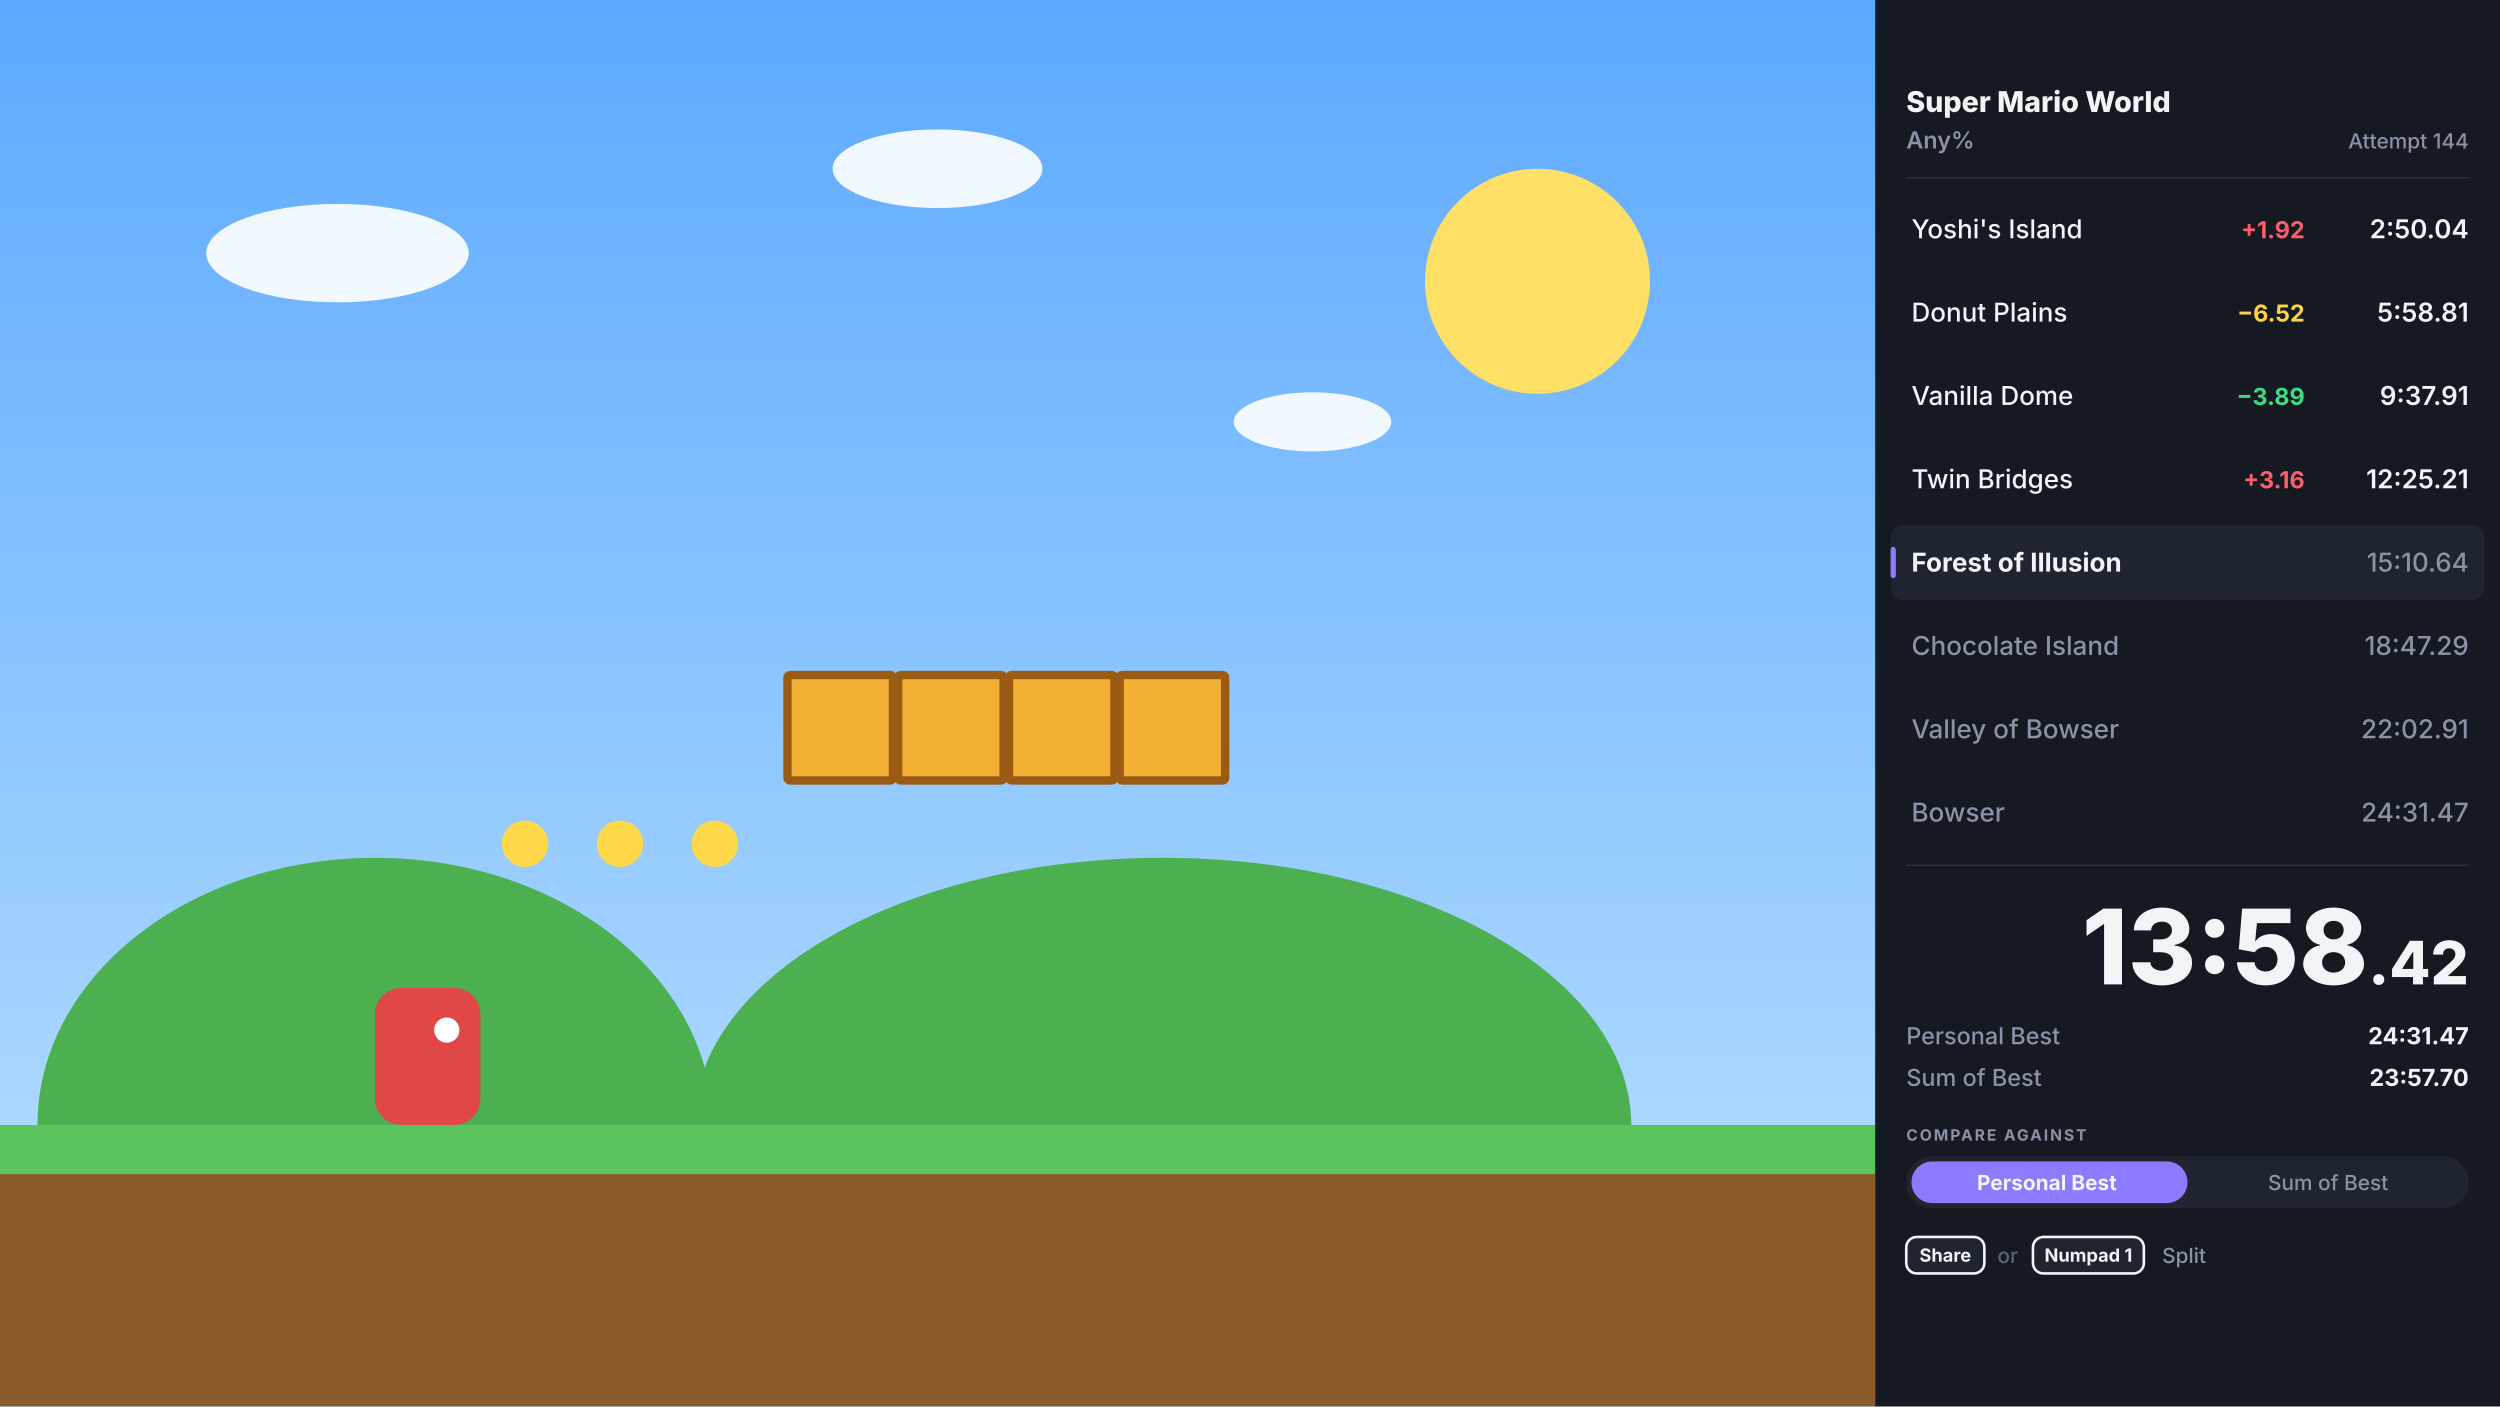
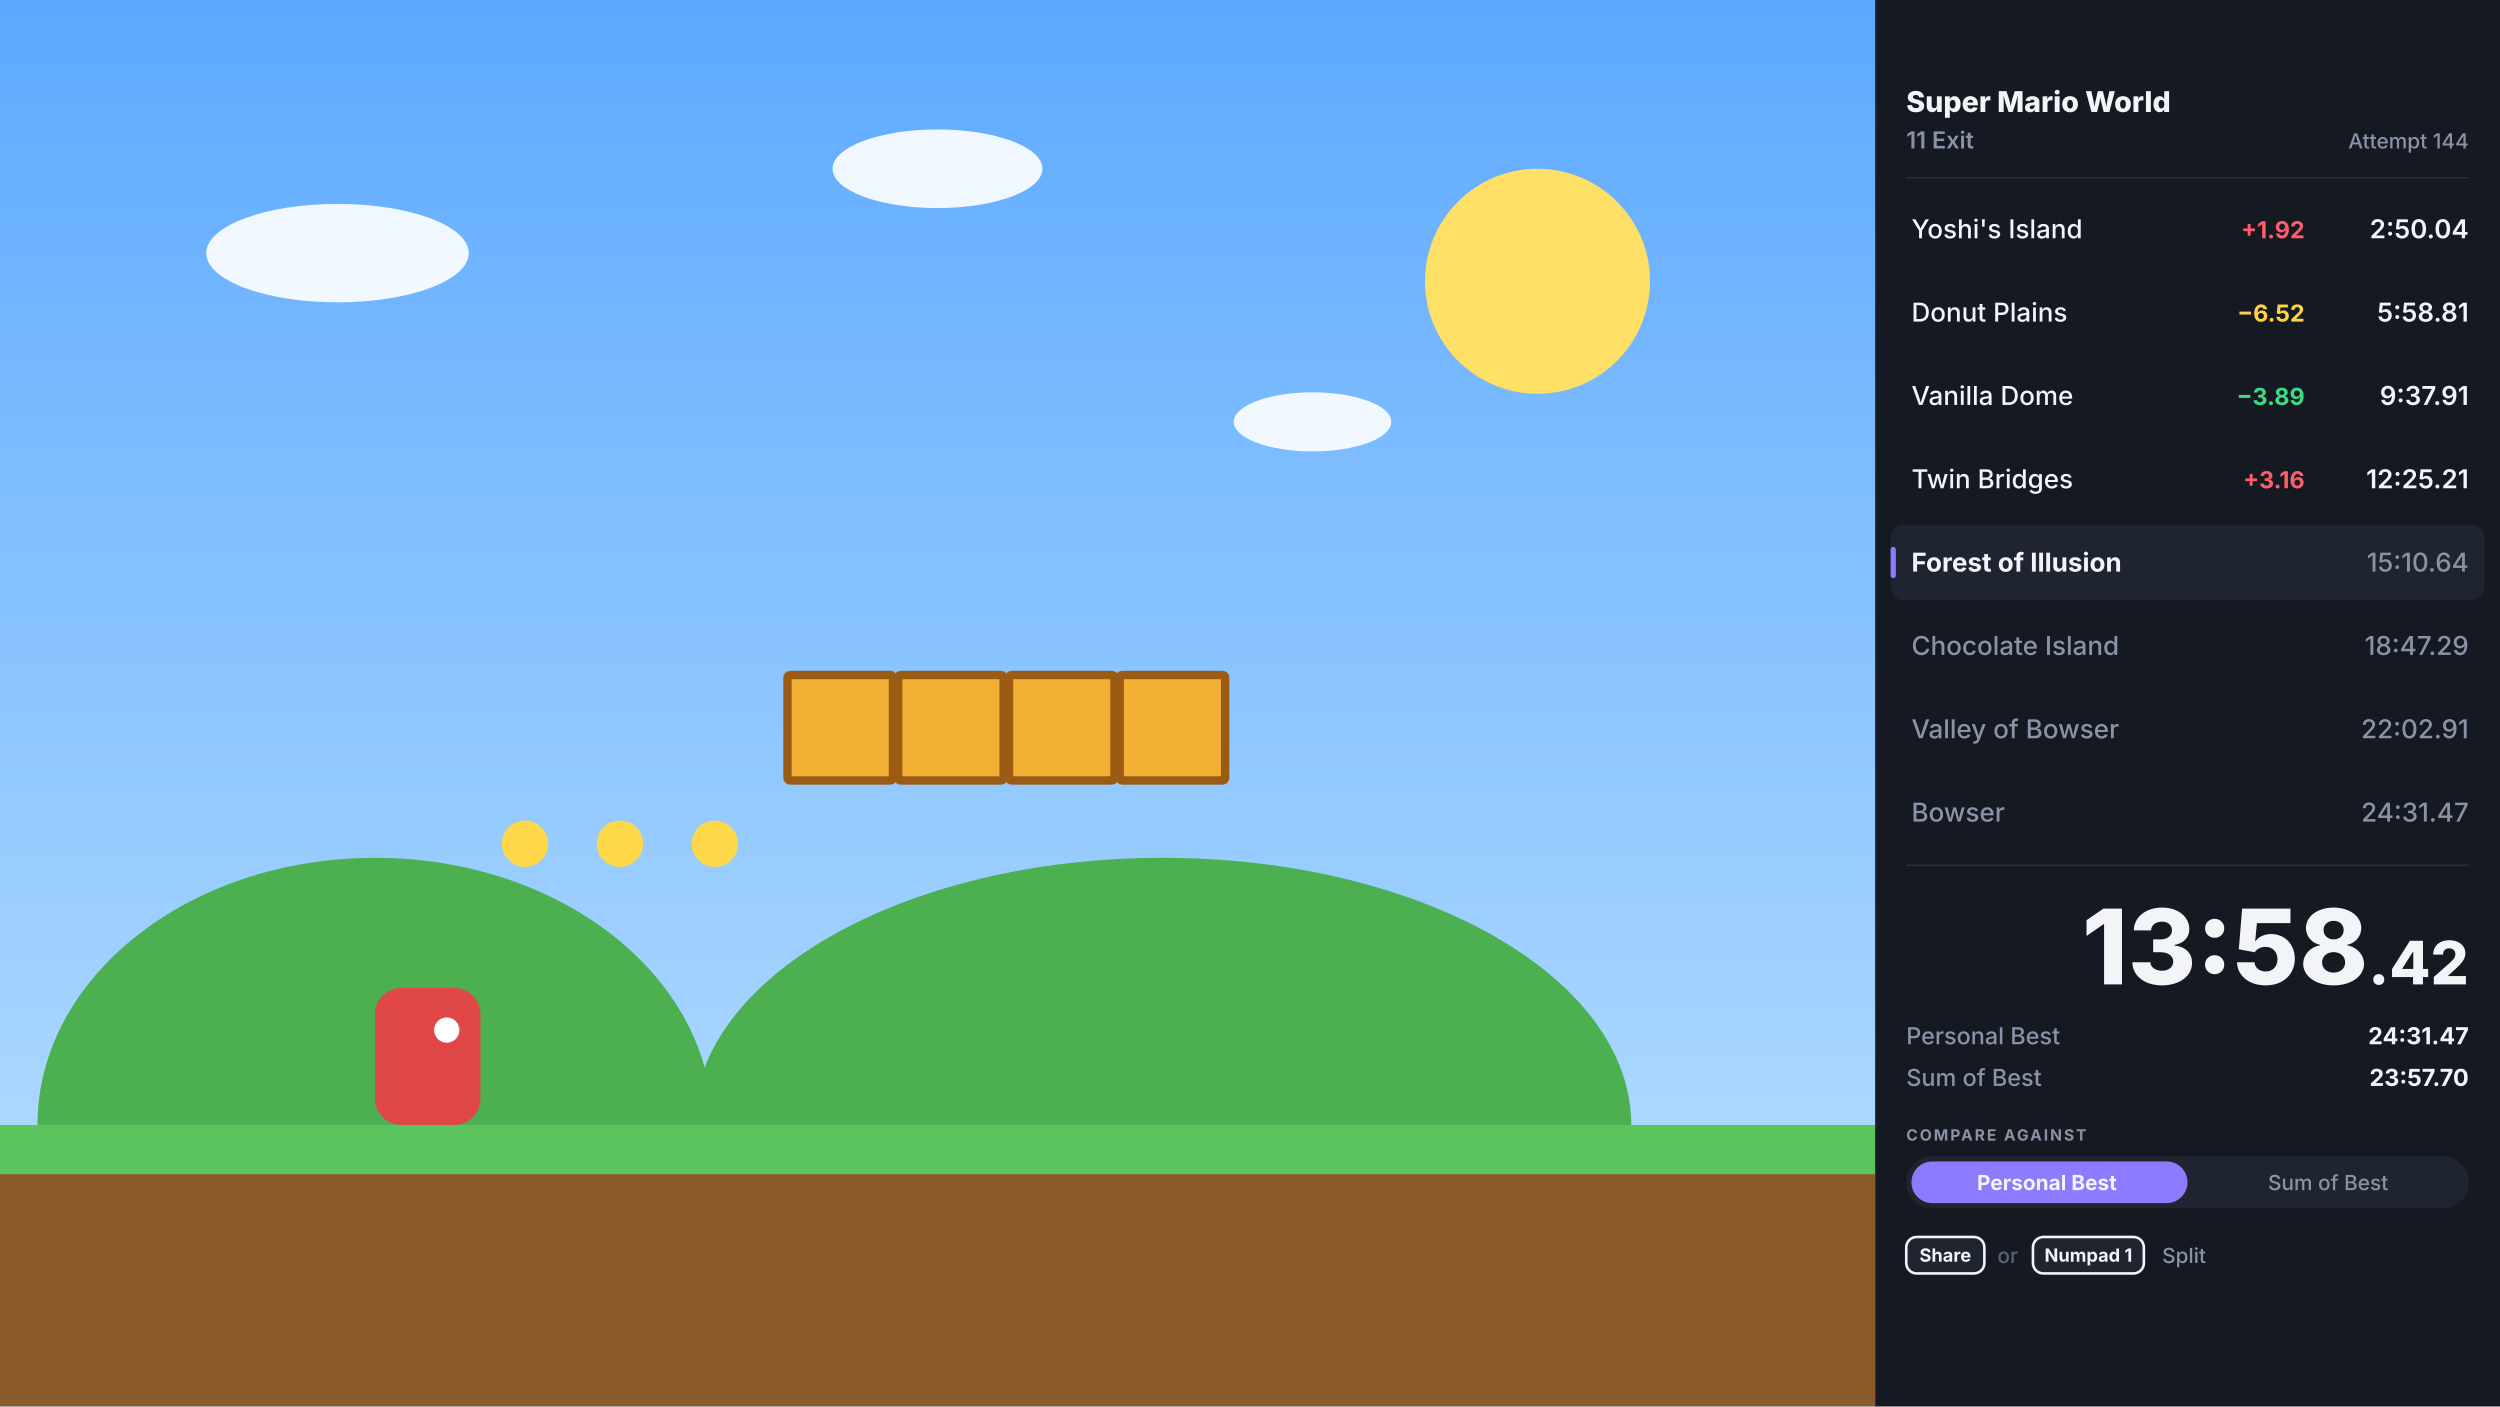
<svg xmlns="http://www.w3.org/2000/svg" width="1920" height="1080" viewBox="0 0 1920 1080">
  <defs>
    <linearGradient id="lg1" x1="0" y1="0" x2="0" y2="1">
      <stop offset="0" stop-color="#5DA9FF" stop-opacity="1" />
      <stop offset="1" stop-color="#BDE3FF" stop-opacity="1" />
    </linearGradient>
  </defs>
  <rect x="0.0" y="0.0" width="1920.0" height="1080.0" rx="0" fill="#000000" fill-opacity="1" />
  <rect x="0.0" y="0.0" width="1440.0" height="1080.0" rx="0" fill="url(#lg1)" fill-opacity="1" />
  <circle cx="1180.8" cy="216.0" r="86.4" fill="#FFE066" fill-opacity="1" />
  <ellipse cx="259.2" cy="194.4" rx="100.8" ry="37.8" fill="#FFFFFF" fill-opacity="0.9" />
  <ellipse cx="720.0" cy="129.6" rx="80.6" ry="30.2" fill="#FFFFFF" fill-opacity="0.9" />
  <ellipse cx="1008.0" cy="324.0" rx="60.5" ry="22.7" fill="#FFFFFF" fill-opacity="0.9" />
  <ellipse cx="288.0" cy="864.0" rx="259.2" ry="205.2" fill="#4CAF50" />
  <ellipse cx="892.8" cy="864.0" rx="360.0" ry="205.2" fill="#4CAF50" />
  <rect x="0.0" y="864.0" width="1440.0" height="216.0" rx="0" fill="#8B5A2B" fill-opacity="1" />
  <rect x="0.0" y="864.0" width="1440.0" height="37.8" rx="0" fill="#5CC45C" fill-opacity="1" />
  <rect x="604.8" y="518.4" width="81.0" height="81.0" rx="2" fill="#F2B035" fill-opacity="1" stroke="#9C5B12" stroke-width="6.48" />
  <rect x="689.8" y="518.4" width="81.0" height="81.0" rx="2" fill="#F2B035" fill-opacity="1" stroke="#9C5B12" stroke-width="6.48" />
  <rect x="774.9" y="518.4" width="81.0" height="81.0" rx="2" fill="#F2B035" fill-opacity="1" stroke="#9C5B12" stroke-width="6.48" />
  <rect x="859.9" y="518.4" width="81.0" height="81.0" rx="2" fill="#F2B035" fill-opacity="1" stroke="#9C5B12" stroke-width="6.48" />
  <circle cx="403.2" cy="648.0" r="17.8" fill="#FFD84A" fill-opacity="1" />
  <circle cx="476.1" cy="648.0" r="17.8" fill="#FFD84A" fill-opacity="1" />
  <circle cx="549.0" cy="648.0" r="17.8" fill="#FFD84A" fill-opacity="1" />
  <rect x="288.0" y="758.7" width="81.0" height="105.3" rx="20.25" fill="#E04848" fill-opacity="1" />
  <circle cx="343.1" cy="791.1" r="9.7" fill="#FFFFFF" fill-opacity="1" />
  <rect x="1440.0" y="0.0" width="480.0" height="1080.0" rx="0" fill="#151922" fill-opacity="1" />
  <rect x="1440.0" y="0.0" width="1.0" height="1080.0" rx="0" fill="#2A3142" fill-opacity="1" />
  <text x="1464.0" y="86.0" font-family="Inter, 'Helvetica Neue', Arial, sans-serif" font-size="22" font-weight="800" fill="#F2F4F8" fill-opacity="1" text-anchor="start" letter-spacing="0">Super Mario World</text>
-   <text x="1464.0" y="114.0" font-family="Inter, 'Helvetica Neue', Arial, sans-serif" font-size="18" font-weight="600" fill="#8A93A6" fill-opacity="1" text-anchor="start" letter-spacing="0">Any%</text>
+   <text x="1464.0" y="114.0" font-family="Inter, 'Helvetica Neue', Arial, sans-serif" font-size="18" font-weight="600" fill="#8A93A6" fill-opacity="1" text-anchor="start" letter-spacing="0">11 Exit</text>
  <text x="1896.0" y="114.0" font-family="Inter, 'Helvetica Neue', Arial, sans-serif" font-size="16" font-weight="500" fill="#8A93A6" fill-opacity="1" text-anchor="end" letter-spacing="0">Attempt 144</text>
  <rect x="1464.0" y="136.0" width="432.0" height="1.0" rx="0" fill="#2A3142" fill-opacity="1" />
  <text x="1468.0" y="183.0" font-family="Inter, 'Helvetica Neue', Arial, sans-serif" font-size="20" font-weight="500" fill="#F2F4F8" fill-opacity="1" text-anchor="start" letter-spacing="0">Yoshi's Island</text>
  <text x="1770.0" y="183.0" font-family="Inter, 'Helvetica Neue', Arial, sans-serif" font-size="18" font-weight="700" fill="#FF5C6C" fill-opacity="1" text-anchor="end" letter-spacing="0">+1.92</text>
  <text x="1896.0" y="183.0" font-family="Inter, 'Helvetica Neue', Arial, sans-serif" font-size="20" font-weight="600" fill="#F2F4F8" fill-opacity="1" text-anchor="end" letter-spacing="0">2:50.04</text>
  <text x="1468.0" y="247.0" font-family="Inter, 'Helvetica Neue', Arial, sans-serif" font-size="20" font-weight="500" fill="#F2F4F8" fill-opacity="1" text-anchor="start" letter-spacing="0">Donut Plains</text>
  <text x="1770.0" y="247.0" font-family="Inter, 'Helvetica Neue', Arial, sans-serif" font-size="18" font-weight="700" fill="#FFD23F" fill-opacity="1" text-anchor="end" letter-spacing="0">−6.52</text>
  <text x="1896.0" y="247.0" font-family="Inter, 'Helvetica Neue', Arial, sans-serif" font-size="20" font-weight="600" fill="#F2F4F8" fill-opacity="1" text-anchor="end" letter-spacing="0">5:58.81</text>
  <text x="1468.0" y="311.0" font-family="Inter, 'Helvetica Neue', Arial, sans-serif" font-size="20" font-weight="500" fill="#F2F4F8" fill-opacity="1" text-anchor="start" letter-spacing="0">Vanilla Dome</text>
  <text x="1770.0" y="311.0" font-family="Inter, 'Helvetica Neue', Arial, sans-serif" font-size="18" font-weight="700" fill="#3DDC84" fill-opacity="1" text-anchor="end" letter-spacing="0">−3.89</text>
  <text x="1896.0" y="311.0" font-family="Inter, 'Helvetica Neue', Arial, sans-serif" font-size="20" font-weight="600" fill="#F2F4F8" fill-opacity="1" text-anchor="end" letter-spacing="0">9:37.91</text>
  <text x="1468.0" y="375.0" font-family="Inter, 'Helvetica Neue', Arial, sans-serif" font-size="20" font-weight="500" fill="#F2F4F8" fill-opacity="1" text-anchor="start" letter-spacing="0">Twin Bridges</text>
  <text x="1770.0" y="375.0" font-family="Inter, 'Helvetica Neue', Arial, sans-serif" font-size="18" font-weight="700" fill="#FF5C6C" fill-opacity="1" text-anchor="end" letter-spacing="0">+3.16</text>
  <text x="1896.0" y="375.0" font-family="Inter, 'Helvetica Neue', Arial, sans-serif" font-size="20" font-weight="600" fill="#F2F4F8" fill-opacity="1" text-anchor="end" letter-spacing="0">12:25.21</text>
  <rect x="1452.0" y="403.0" width="456.0" height="58.0" rx="10" fill="#1F2431" fill-opacity="1" />
  <rect x="1452.0" y="420.0" width="4.0" height="24.0" rx="2" fill="#8B7BFF" fill-opacity="1" />
  <text x="1468.0" y="439.0" font-family="Inter, 'Helvetica Neue', Arial, sans-serif" font-size="20" font-weight="700" fill="#F2F4F8" fill-opacity="1" text-anchor="start" letter-spacing="0">Forest of Illusion</text>
  <text x="1896.0" y="439.0" font-family="Inter, 'Helvetica Neue', Arial, sans-serif" font-size="20" font-weight="500" fill="#8A93A6" fill-opacity="1" text-anchor="end" letter-spacing="0">15:10.64</text>
  <text x="1468.0" y="503.0" font-family="Inter, 'Helvetica Neue', Arial, sans-serif" font-size="20" font-weight="500" fill="#8A93A6" fill-opacity="1" text-anchor="start" letter-spacing="0">Chocolate Island</text>
  <text x="1896.0" y="503.0" font-family="Inter, 'Helvetica Neue', Arial, sans-serif" font-size="20" font-weight="500" fill="#8A93A6" fill-opacity="1" text-anchor="end" letter-spacing="0">18:47.29</text>
  <text x="1468.0" y="567.0" font-family="Inter, 'Helvetica Neue', Arial, sans-serif" font-size="20" font-weight="500" fill="#8A93A6" fill-opacity="1" text-anchor="start" letter-spacing="0">Valley of Bowser</text>
  <text x="1896.0" y="567.0" font-family="Inter, 'Helvetica Neue', Arial, sans-serif" font-size="20" font-weight="500" fill="#8A93A6" fill-opacity="1" text-anchor="end" letter-spacing="0">22:02.91</text>
  <text x="1468.0" y="631.0" font-family="Inter, 'Helvetica Neue', Arial, sans-serif" font-size="20" font-weight="500" fill="#8A93A6" fill-opacity="1" text-anchor="start" letter-spacing="0">Bowser</text>
  <text x="1896.0" y="631.0" font-family="Inter, 'Helvetica Neue', Arial, sans-serif" font-size="20" font-weight="500" fill="#8A93A6" fill-opacity="1" text-anchor="end" letter-spacing="0">24:31.47</text>
  <rect x="1464.0" y="664.0" width="432.0" height="1.0" rx="0" fill="#2A3142" fill-opacity="1" />
  <text x="1896.0" y="756.0" font-family="Inter, 'Helvetica Neue', Arial, sans-serif" font-size="80" font-weight="800" fill="#F2F4F8" text-anchor="end">13:58<tspan font-size="46">.42</tspan>
  </text>
  <text x="1464.0" y="802.0" font-family="Inter, 'Helvetica Neue', Arial, sans-serif" font-size="18" font-weight="500" fill="#8A93A6" fill-opacity="1" text-anchor="start" letter-spacing="0">Personal Best</text>
  <text x="1896.0" y="802.0" font-family="Inter, 'Helvetica Neue', Arial, sans-serif" font-size="18" font-weight="700" fill="#F2F4F8" fill-opacity="1" text-anchor="end" letter-spacing="0">24:31.47</text>
  <text x="1464.0" y="834.0" font-family="Inter, 'Helvetica Neue', Arial, sans-serif" font-size="18" font-weight="500" fill="#8A93A6" fill-opacity="1" text-anchor="start" letter-spacing="0">Sum of Best</text>
  <text x="1896.0" y="834.0" font-family="Inter, 'Helvetica Neue', Arial, sans-serif" font-size="18" font-weight="700" fill="#F2F4F8" fill-opacity="1" text-anchor="end" letter-spacing="0">23:57.70</text>
  <text x="1464.0" y="876.0" font-family="Inter, 'Helvetica Neue', Arial, sans-serif" font-size="12" font-weight="700" fill="#8A93A6" fill-opacity="1" text-anchor="start" letter-spacing="1.5">COMPARE AGAINST</text>
  <rect x="1464.0" y="888.0" width="432.0" height="40.0" rx="20" fill="#1F2431" fill-opacity="1" />
  <rect x="1468.0" y="892.0" width="212.0" height="32.0" rx="16" fill="#8B7BFF" fill-opacity="1" />
  <text x="1572.0" y="914.0" font-family="Inter, 'Helvetica Neue', Arial, sans-serif" font-size="16" font-weight="700" fill="#F2F4F8" fill-opacity="1" text-anchor="middle" letter-spacing="0">Personal Best</text>
  <text x="1788.0" y="914.0" font-family="Inter, 'Helvetica Neue', Arial, sans-serif" font-size="16" font-weight="500" fill="#8A93A6" fill-opacity="1" text-anchor="middle" letter-spacing="0">Sum of Best</text>
  <rect x="1464.0" y="950.0" width="60.0" height="28.0" rx="8" fill="#1F2431" fill-opacity="1" stroke="#F2F4F8" stroke-width="2" />
  <text x="1494.0" y="969.0" font-family="Inter, 'Helvetica Neue', Arial, sans-serif" font-size="14" font-weight="700" fill="#F2F4F8" fill-opacity="1" text-anchor="middle" letter-spacing="0">Share</text>
  <text x="1534.0" y="970.0" font-family="Inter, 'Helvetica Neue', Arial, sans-serif" font-size="16" font-weight="500" fill="#5B6477" fill-opacity="1" text-anchor="start" letter-spacing="0">or</text>
  <rect x="1561.3" y="950.0" width="85.2" height="28.0" rx="8" fill="#1F2431" fill-opacity="1" stroke="#F2F4F8" stroke-width="2" />
  <text x="1603.9" y="969.0" font-family="Inter, 'Helvetica Neue', Arial, sans-serif" font-size="14" font-weight="700" fill="#F2F4F8" fill-opacity="1" text-anchor="middle" letter-spacing="0">Numpad 1</text>
  <text x="1660.5" y="970.0" font-family="Inter, 'Helvetica Neue', Arial, sans-serif" font-size="16" font-weight="500" fill="#8A93A6" fill-opacity="1" text-anchor="start" letter-spacing="0">Split</text>
</svg>
